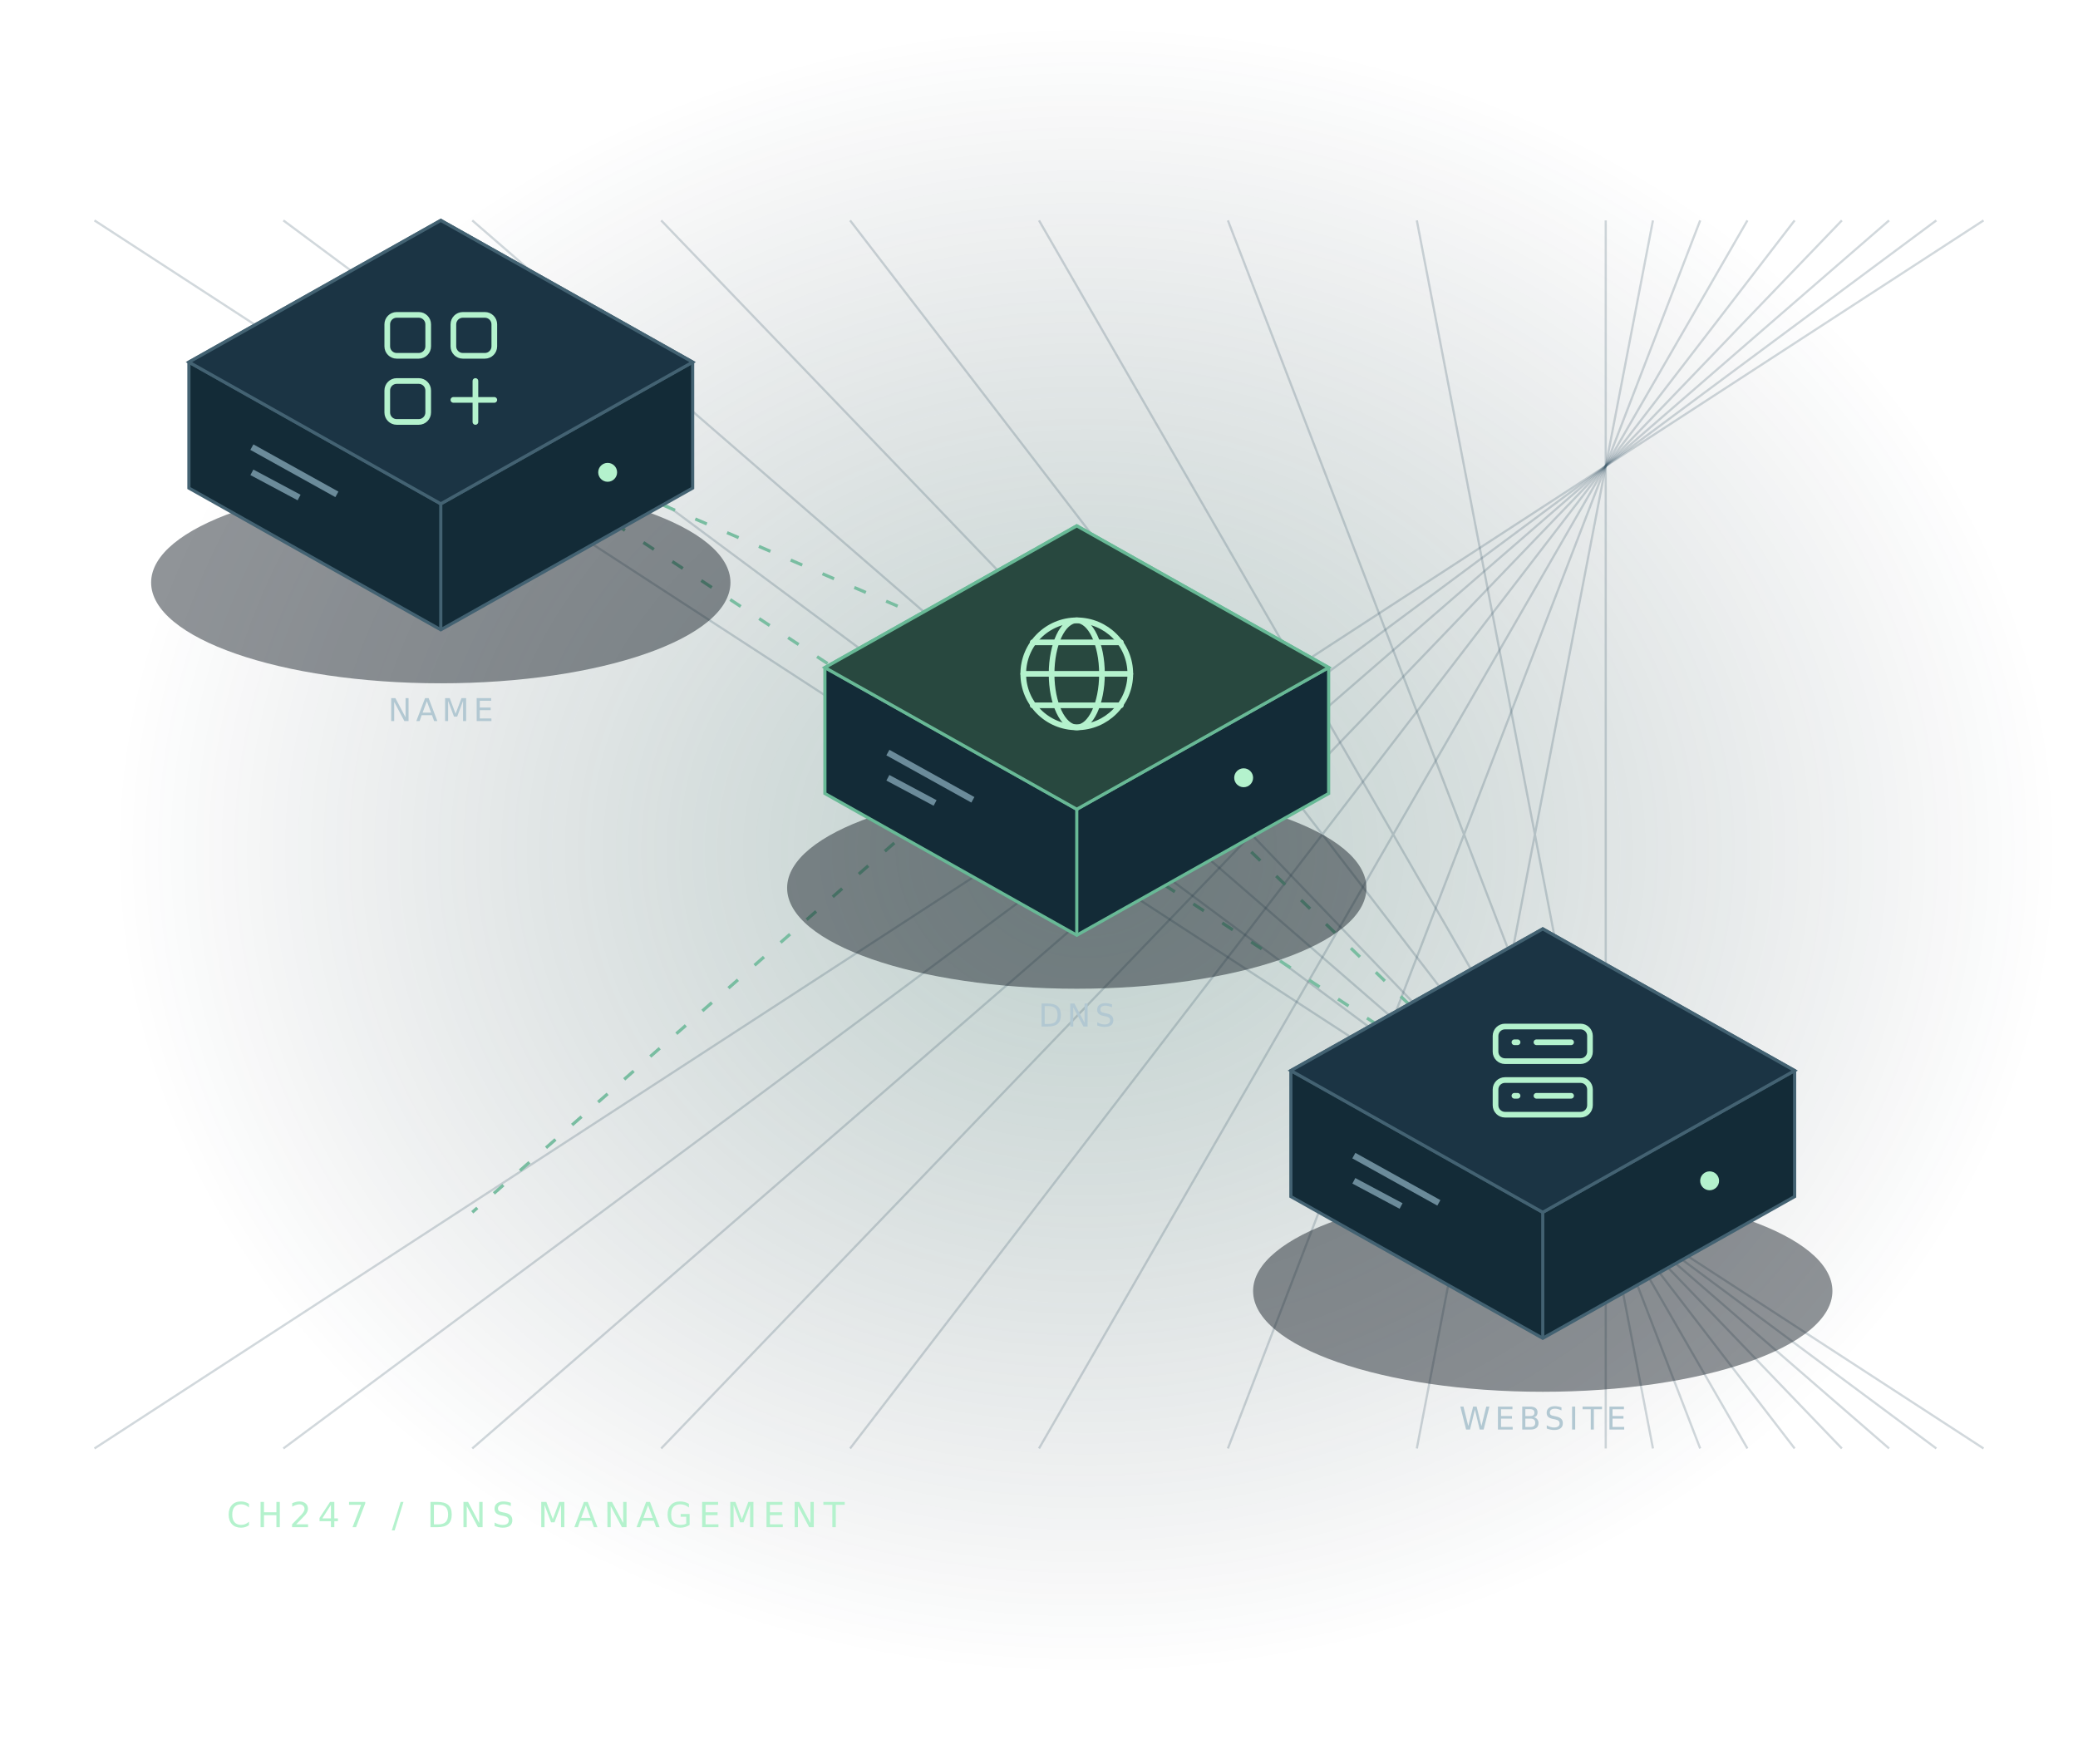
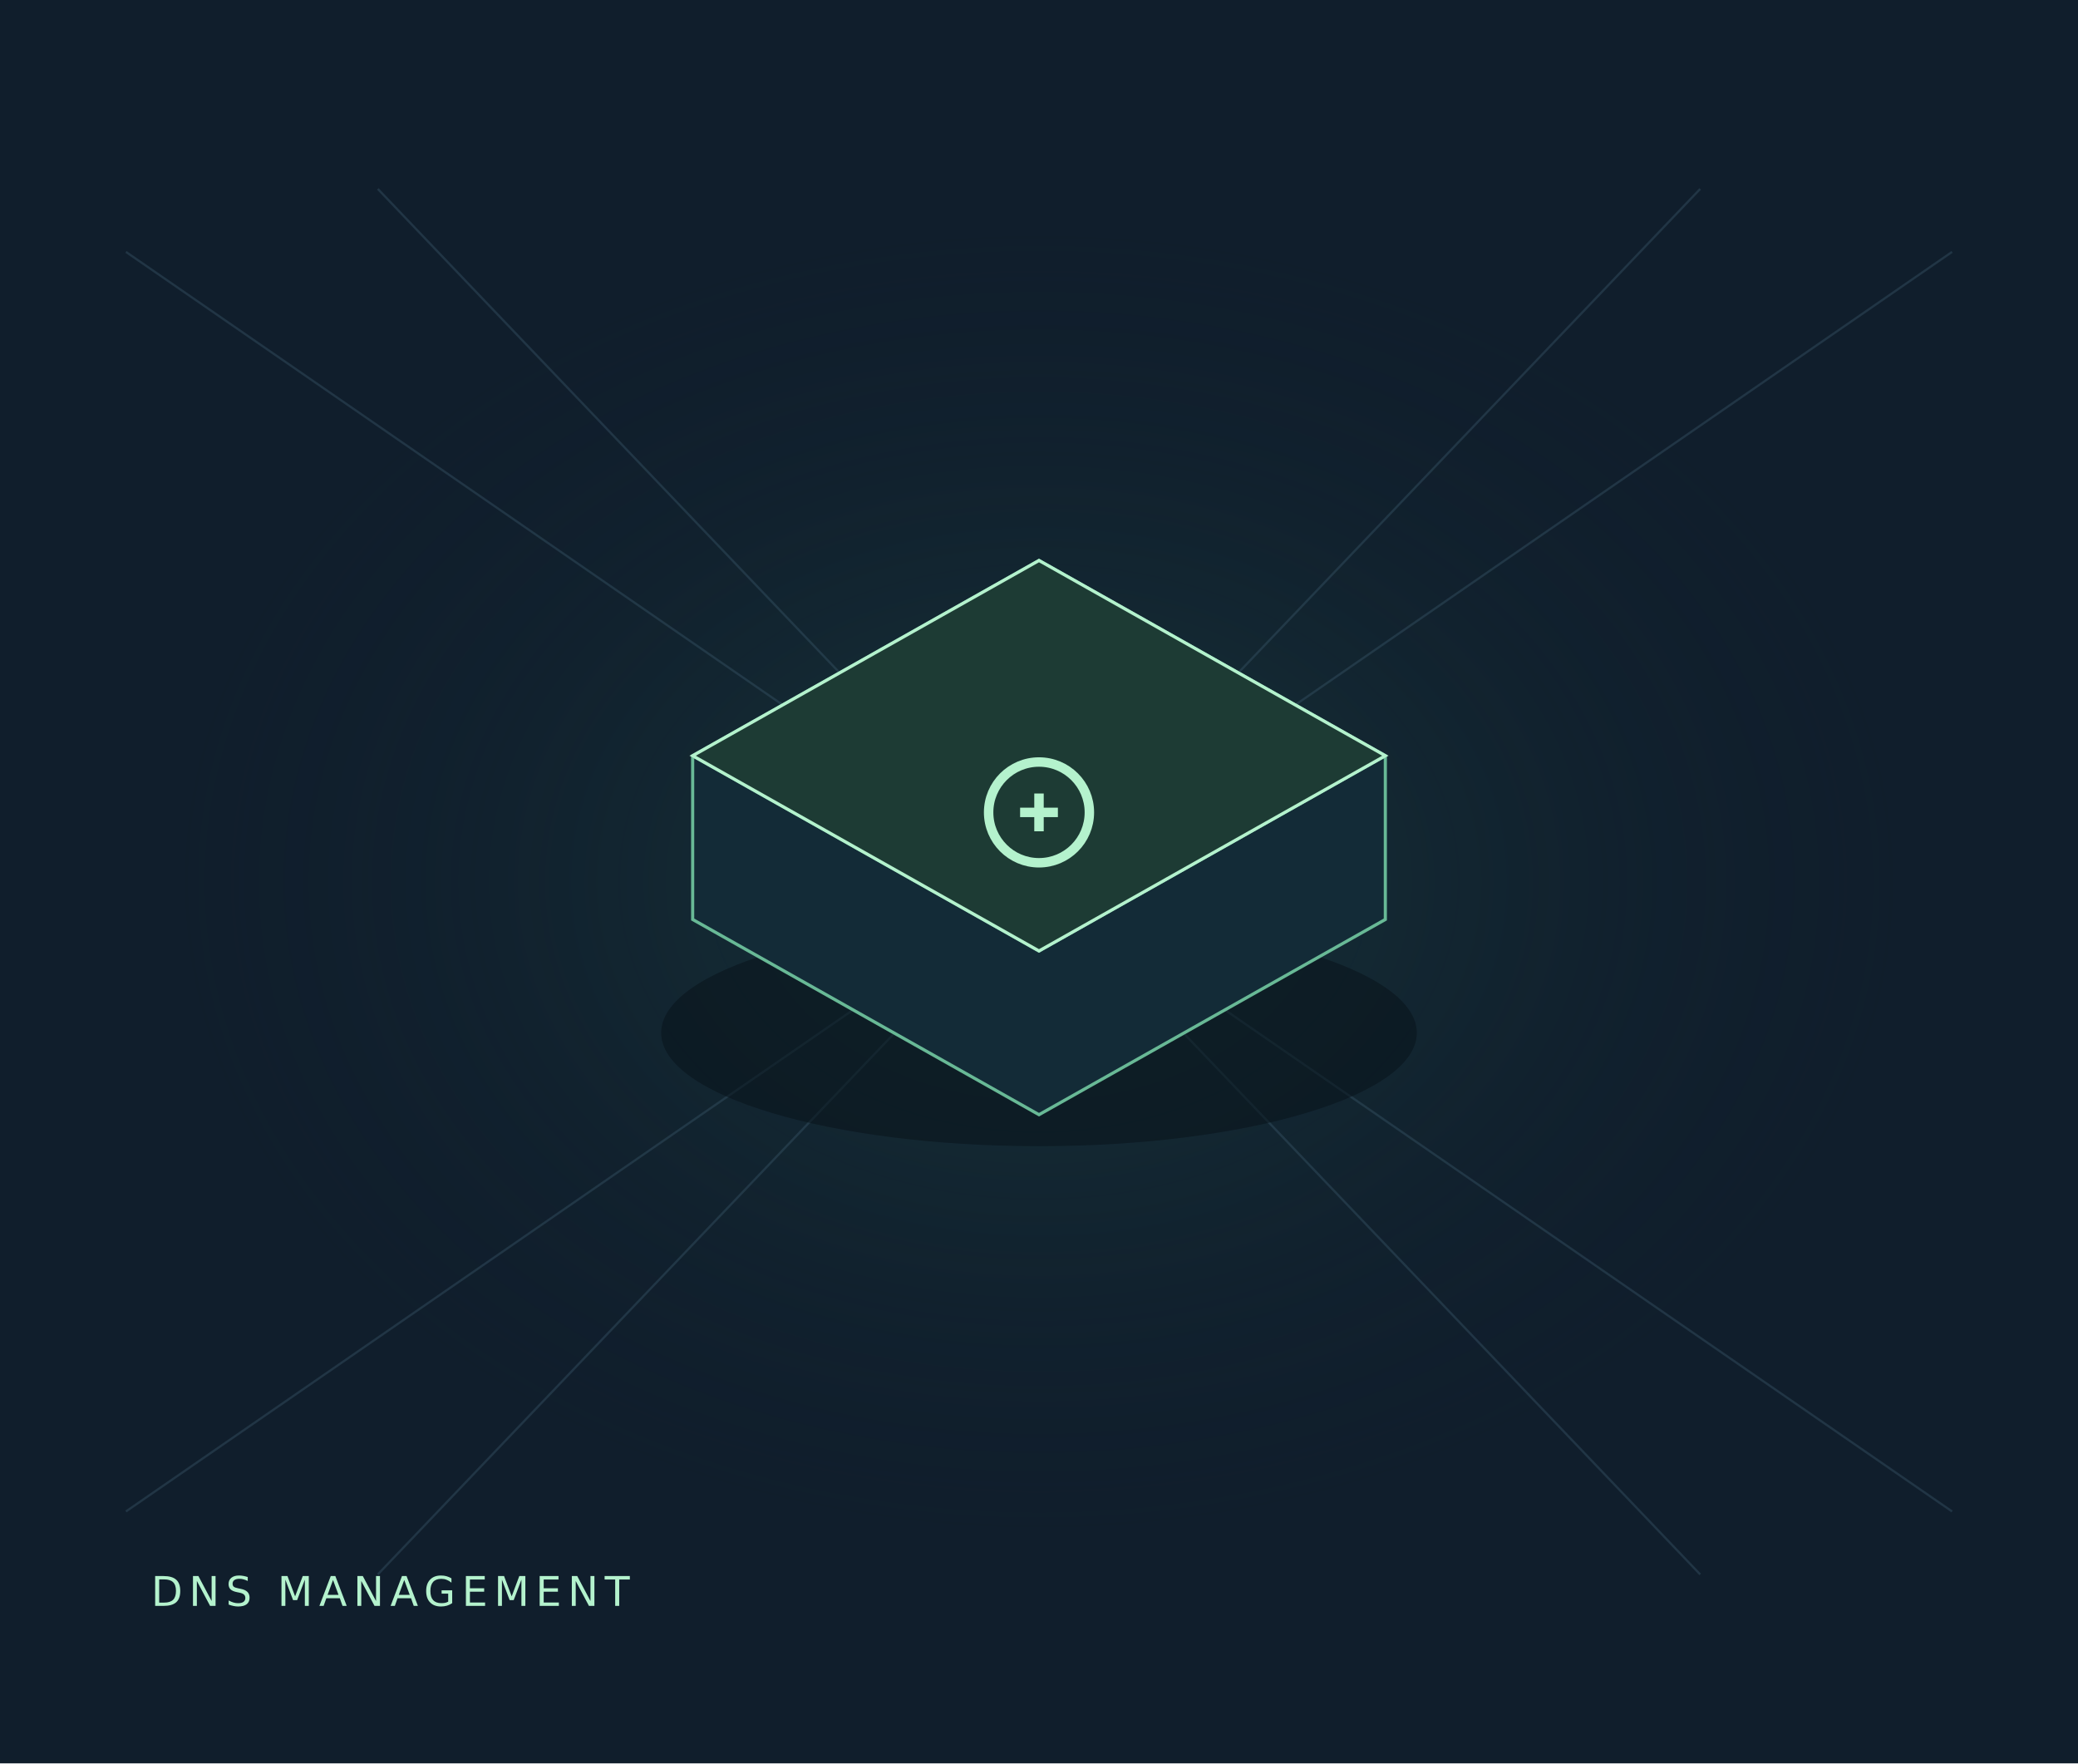
<svg xmlns="http://www.w3.org/2000/svg" viewBox="0 0 660 560" width="660" height="560" role="img">
  <defs>
    <radialGradient id="glow">
-       <stop stop-color="#266758" stop-opacity=".3" />
+       <stop stop-color="#266758" stop-opacity=".35" />
      <stop offset="1" stop-color="#101e2c" stop-opacity="0" />
    </radialGradient>
  </defs>
-   <ellipse cx="345" cy="270" rx="310" ry="265" fill="url(#glow)" />
-   <path d="M30 70 630 460M30 460 630 70" stroke="#365264" stroke-width=".7" opacity=".23" />
-   <path d="M90 70 615 460M90 460 615 70" stroke="#365264" stroke-width=".7" opacity=".23" />
-   <path d="M150 70 600 460M150 460 600 70" stroke="#365264" stroke-width=".7" opacity=".23" />
-   <path d="M210 70 585 460M210 460 585 70" stroke="#365264" stroke-width=".7" opacity=".23" />
-   <path d="M270 70 570 460M270 460 570 70" stroke="#365264" stroke-width=".7" opacity=".23" />
-   <path d="M330 70 555 460M330 460 555 70" stroke="#365264" stroke-width=".7" opacity=".23" />
-   <path d="M390 70 540 460M390 460 540 70" stroke="#365264" stroke-width=".7" opacity=".23" />
-   <path d="M450 70 525 460M450 460 525 70" stroke="#365264" stroke-width=".7" opacity=".23" />
-   <path d="M510 70 510 460M510 460 510 70" stroke="#365264" stroke-width=".7" opacity=".23" />
-   <g stroke="#79bda1" fill="none" stroke-dasharray="4 7">
-     <path d="M140 130 342 217 490 360M342 217 150 385M140 130 490 360" />
+   <rect width="660" height="560" fill="#101e2c" />
+   <ellipse cx="330" cy="280" rx="280" ry="210" fill="url(#glow)" />
+   <g fill="none" stroke="#365264" stroke-width=".7" opacity=".45">
+     <path d="M40 80 620 480M40 480 620 80M120 60 540 500M120 500 540 60" />
  </g>
-   <g transform="translate(140,120)">
-     <ellipse cx="0" cy="65" rx="92" ry="32" fill="#08121a" opacity=".45" />
-     <path d="m-80-5 80-45 80 45v40L0 80l-80-45Z" fill="#132b37" stroke="#436272" stroke-width="1" />
-     <path d="m-80-5 80 45 80-45M0 40v40" fill="none" stroke="#436272" />
-     <path d="m-80-5 80-45 80 45L0 40Z" fill="#1b3444" stroke="#436272" />
-     <path d="m-60 22 27 15m-27-7 15 8" stroke="#6b8b9a" stroke-width="2" />
-     <g transform="translate(-24,-27)">
-       <g fill="none" stroke="#b4f2cd" stroke-width="1.8" stroke-linecap="round" stroke-linejoin="round">
-         <rect x="7" y="7" width="13" height="13" rx="3" />
-         <rect x="28" y="7" width="13" height="13" rx="3" />
-         <rect x="7" y="28" width="13" height="13" rx="3" />
-         <path d="M28 34h13m-6-6v13" />
-       </g>
-     </g>
-     <circle cx="53" cy="30" r="3" fill="#b4f2cd" />
-     <text x="0" y="109" text-anchor="middle" fill="#b2c8d2" font-size="10" font-family="DejaVu Sans,Arial,sans-serif" letter-spacing="1.4">NAME</text>
+   <g transform="translate(330 250)">
+     <ellipse cx="0" cy="78" rx="120" ry="36" fill="#08121a" opacity=".55" />
+     <path d="m-110-10 110-62 110 62v52L0 104l-110-62Z" fill="#132b37" stroke="#68b996" />
+     <path d="m-110-10 110 62 110-62" fill="none" stroke="#68b996" />
+     <path d="m-110-10 110-62 110 62L0 52Z" fill="#1d3b34" stroke="#b4f2cd" />
+     <circle cx="0" cy="8" r="16" fill="none" stroke="#b4f2cd" stroke-width="3" />
+     <path d="M-6 8h12M0 2v12" stroke="#b4f2cd" stroke-width="3" />
  </g>
-   <g transform="translate(490,345)">
-     <ellipse cx="0" cy="65" rx="92" ry="32" fill="#08121a" opacity=".45" />
-     <path d="m-80-5 80-45 80 45v40L0 80l-80-45Z" fill="#132b37" stroke="#436272" stroke-width="1" />
-     <path d="m-80-5 80 45 80-45M0 40v40" fill="none" stroke="#436272" />
-     <path d="m-80-5 80-45 80 45L0 40Z" fill="#1b3444" stroke="#436272" />
-     <path d="m-60 22 27 15m-27-7 15 8" stroke="#6b8b9a" stroke-width="2" />
-     <g transform="translate(-24,-27)">
-       <g fill="none" stroke="#b4f2cd" stroke-width="1.8" stroke-linecap="round" stroke-linejoin="round">
-         <rect x="9" y="8" width="30" height="11" rx="3" />
-         <rect x="9" y="25" width="30" height="11" rx="3" />
-         <path d="M15 13h1m6 0h11M15 30h1m6 0h11" />
-       </g>
-     </g>
-     <circle cx="53" cy="30" r="3" fill="#b4f2cd" />
-     <text x="0" y="109" text-anchor="middle" fill="#b2c8d2" font-size="10" font-family="DejaVu Sans,Arial,sans-serif" letter-spacing="1.4">WEBSITE</text>
-   </g>
-   <g transform="translate(12,-18)">
-     <g transform="translate(330,235)">
-       <ellipse cx="0" cy="65" rx="92" ry="32" fill="#08121a" opacity=".45" />
-       <path d="m-80-5 80-45 80 45v40L0 80l-80-45Z" fill="#132b37" stroke="#68b996" stroke-width="1" />
-       <path d="m-80-5 80 45 80-45M0 40v40" fill="none" stroke="#68b996" />
-       <path d="m-80-5 80-45 80 45L0 40Z" fill="#28483f" stroke="#68b996" />
-       <path d="m-60 22 27 15m-27-7 15 8" stroke="#6b8b9a" stroke-width="2" />
-       <g transform="translate(-24,-27)">
-         <g fill="none" stroke="#b4f2cd" stroke-width="1.8" stroke-linecap="round" stroke-linejoin="round">
-           <circle cx="24" cy="24" r="17" />
-           <ellipse cx="24" cy="24" rx="8" ry="17" />
-           <path d="M7 24h34M10 14h28M10 34h28" />
-         </g>
-       </g>
-       <circle cx="53" cy="30" r="3" fill="#b4f2cd" />
-       <text x="0" y="109" text-anchor="middle" fill="#b2c8d2" font-size="10" font-family="DejaVu Sans,Arial,sans-serif" letter-spacing="1.4">DNS</text>
-     </g>
-   </g>
-   <text x="72" y="485" fill="#b4f2cd" font-size="11" font-family="DejaVu Sans,Arial,sans-serif" letter-spacing="2">CH247 / DNS MANAGEMENT</text>
+   <text x="48" y="510" fill="#b4f2cd" font-size="13" font-family="DejaVu Sans,Arial,sans-serif" letter-spacing="2">DNS MANAGEMENT</text>
</svg>
